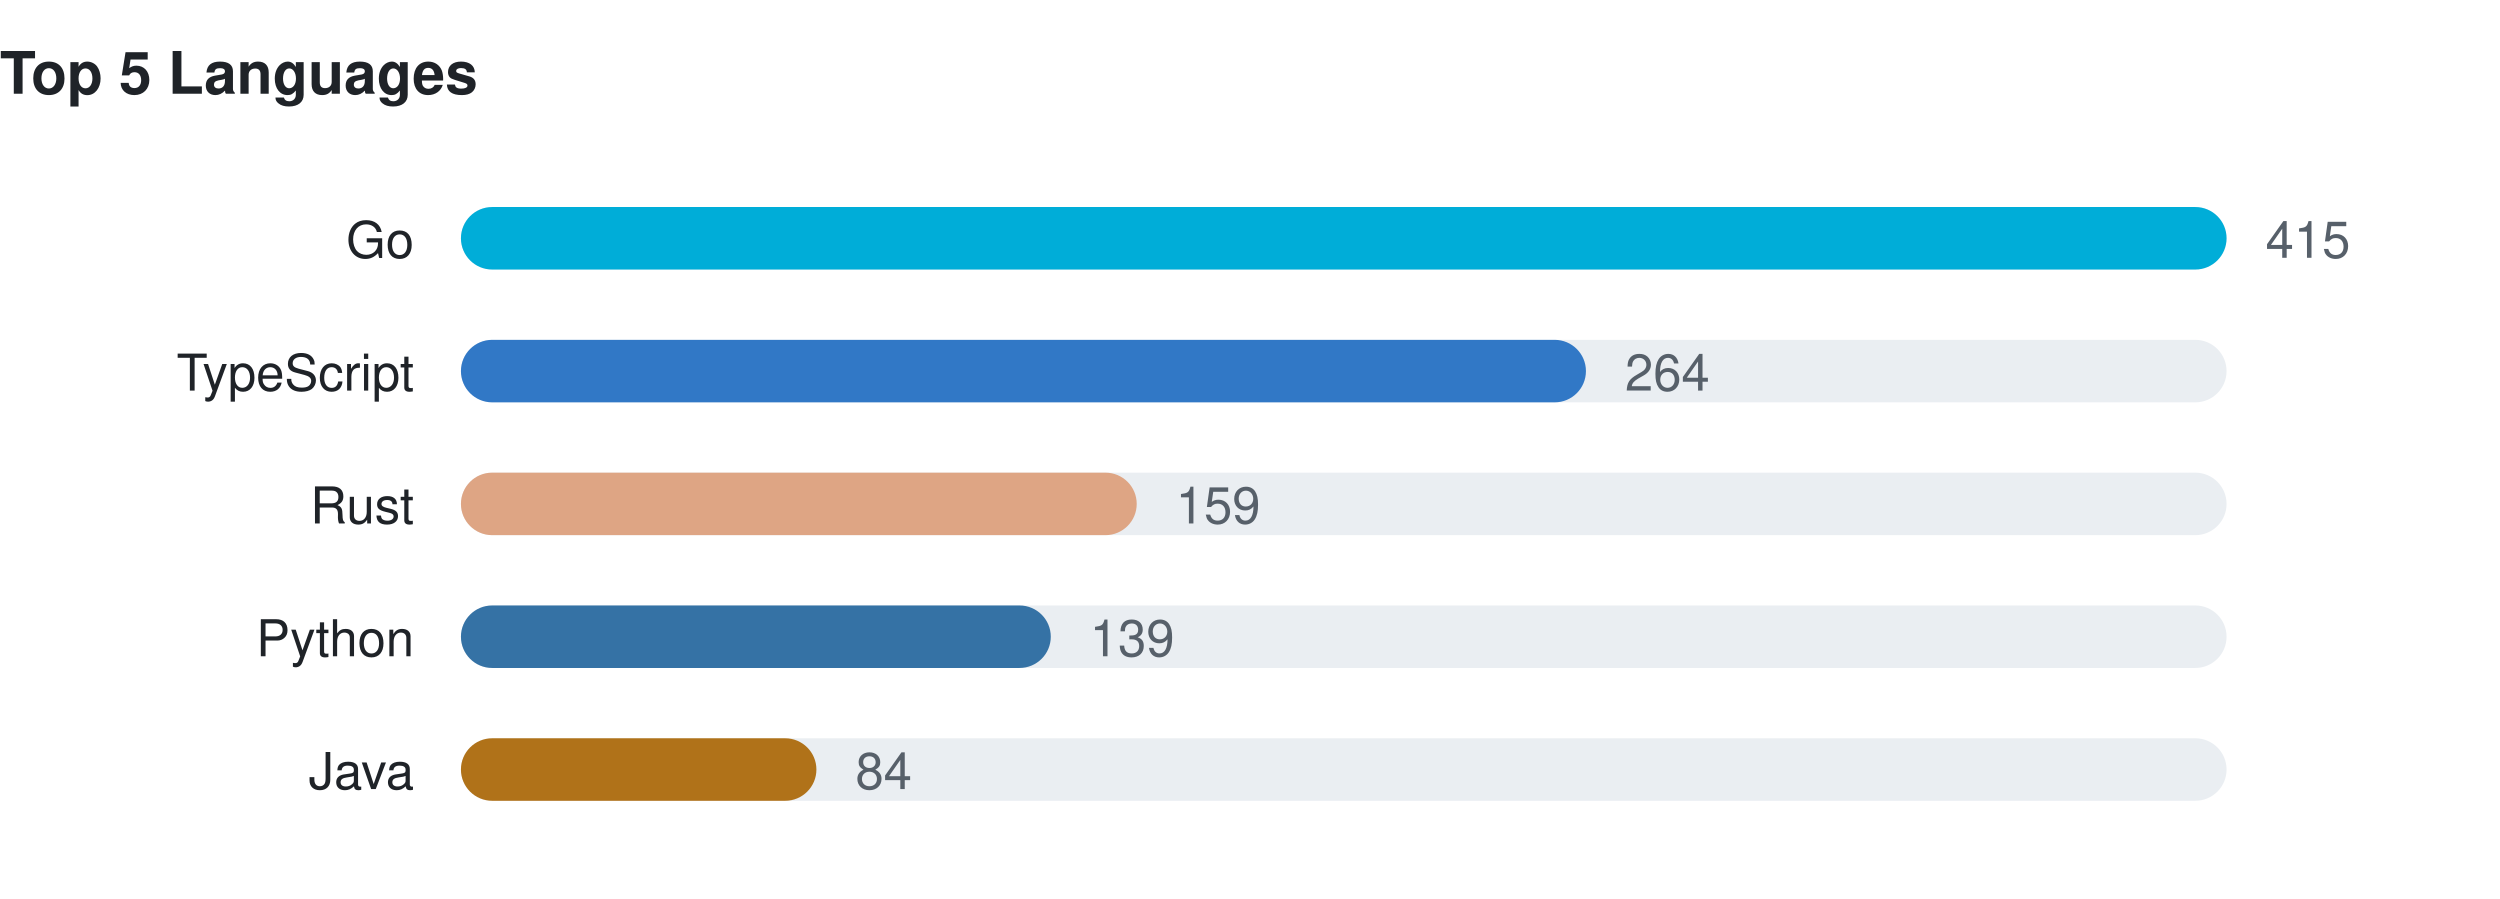
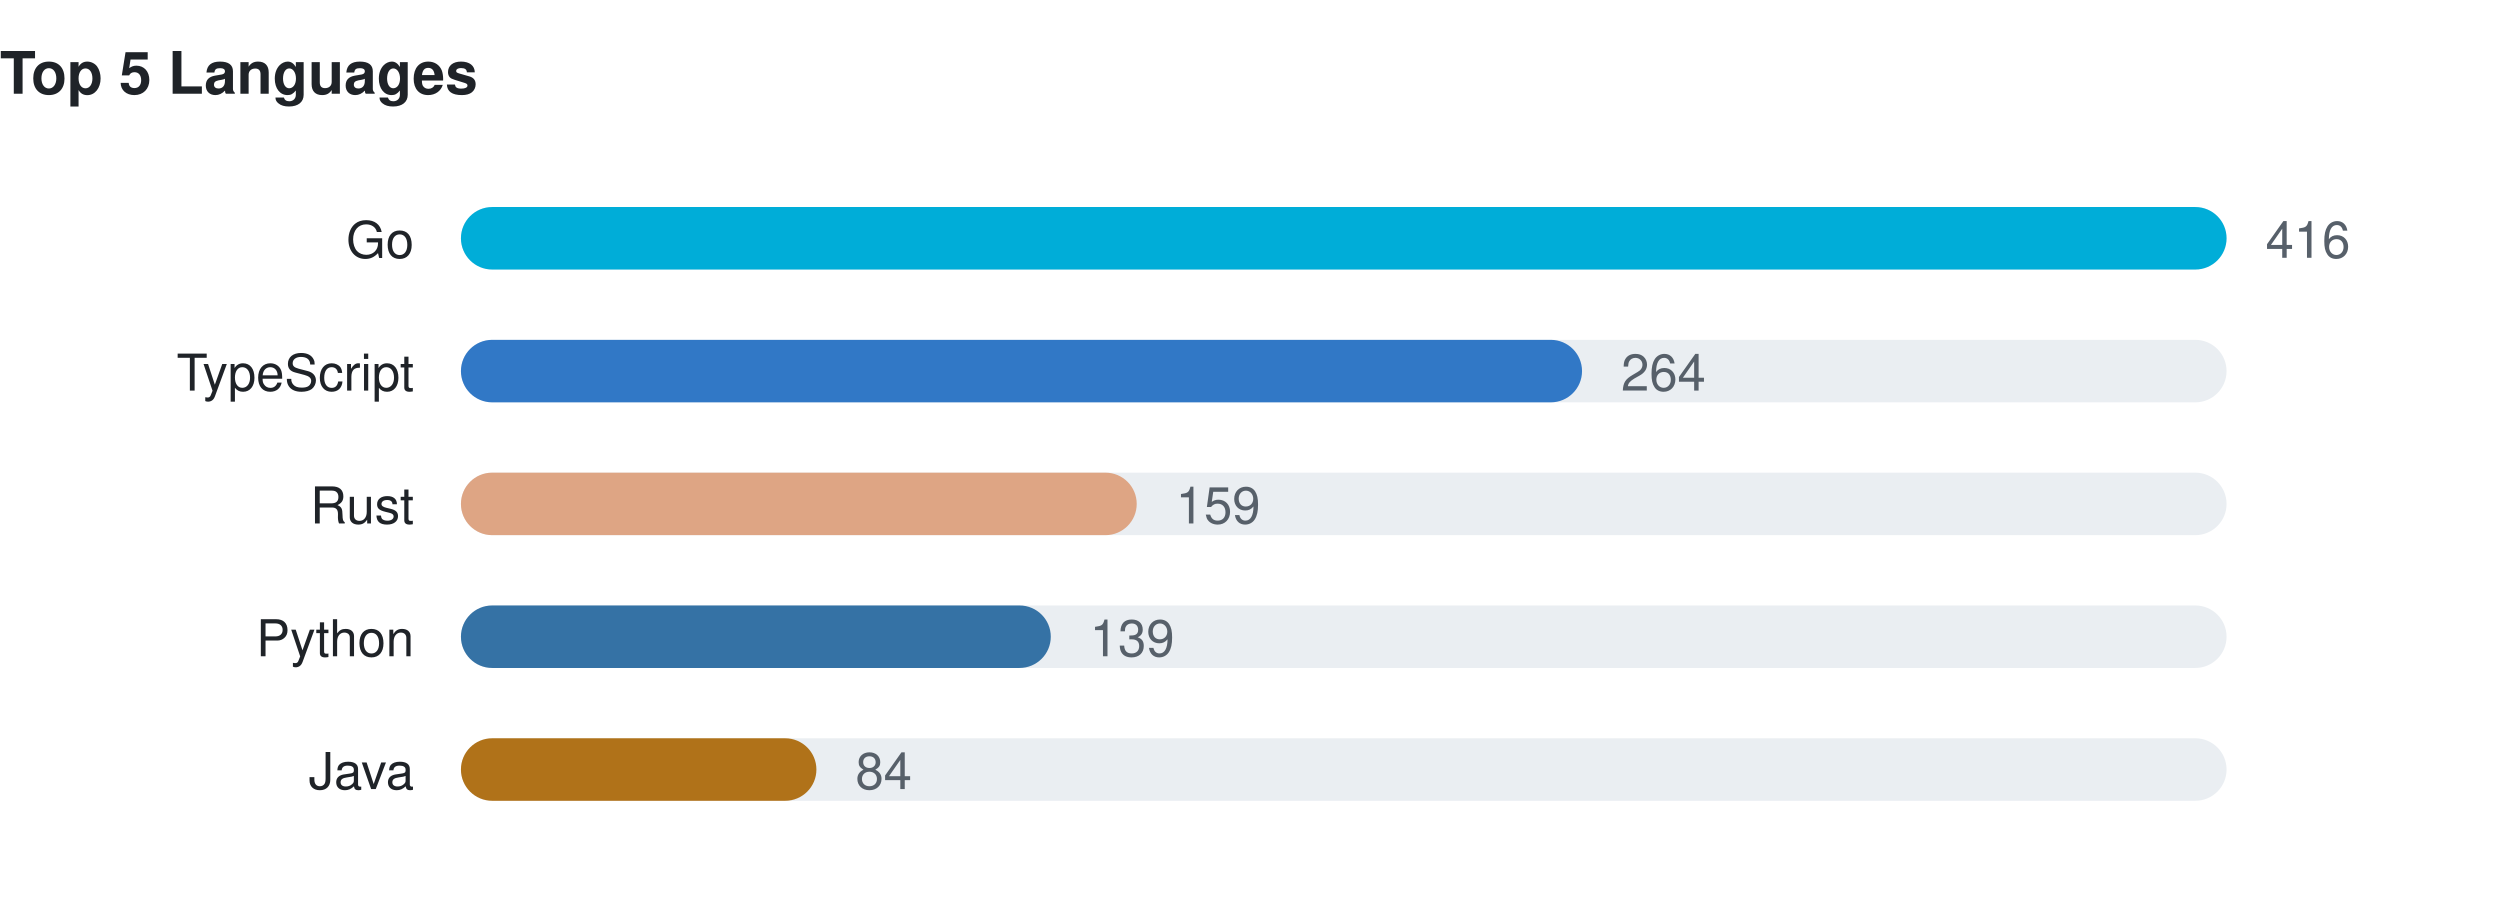
- <svg xmlns="http://www.w3.org/2000/svg" width="640" height="230" viewBox="0 0 640 230" role="img" aria-label="Top languages by solved problems: Go 415, TypeScript 264, Rust 159, Python 139, Java 84">
+ <svg xmlns="http://www.w3.org/2000/svg" width="640" height="230" viewBox="0 0 640 230" role="img" aria-label="Top languages by solved problems: Go 416, TypeScript 264, Rust 159, Python 139, Java 84">
  <style>
    text { font-family: -apple-system, BlinkMacSystemFont, "Segoe UI", Helvetica, Arial, sans-serif; }
    .title { font-size: 15px; font-weight: 600; fill: #1f2328; }
    .label { font-size: 13px; fill: #1f2328; }
    .count { font-size: 13px; fill: #57606a; }
    .track { fill: #eaeef2; }
    @media (prefers-color-scheme: dark) {
      .title { fill: #e6edf3; }
      .label { fill: #e6edf3; }
      .count { fill: #8b949e; }
      .track { fill: #30363d; }
    }
  </style>
  <text x="0" y="24" class="title">Top 5 Languages</text>
  <g transform="translate(0,44)">
    <text x="106" y="22.0" text-anchor="end" class="label">Go</text>
    <rect x="118" y="9.0" width="452" height="16" rx="8" class="track" />
    <rect x="118" y="9.0" width="452" height="16" rx="8" fill="#00ADD8" />
-     <text x="580" y="22.0" class="count">415</text>
+     <text x="580" y="22.0" class="count">416</text>
  </g>
  <g transform="translate(0,78)">
    <text x="106" y="22.0" text-anchor="end" class="label">TypeScript</text>
    <rect x="118" y="9.0" width="452" height="16" rx="8" class="track" />
-     <rect x="118" y="9.0" width="288" height="16" rx="8" fill="#3178C6" />
-     <text x="416" y="22.0" class="count">264</text>
+     <rect x="118" y="9.0" width="287" height="16" rx="8" fill="#3178C6" />
+     <text x="415" y="22.0" class="count">264</text>
  </g>
  <g transform="translate(0,112)">
    <text x="106" y="22.0" text-anchor="end" class="label">Rust</text>
    <rect x="118" y="9.0" width="452" height="16" rx="8" class="track" />
    <rect x="118" y="9.0" width="173" height="16" rx="8" fill="#DEA584" />
    <text x="301" y="22.0" class="count">159</text>
  </g>
  <g transform="translate(0,146)">
    <text x="106" y="22.0" text-anchor="end" class="label">Python</text>
    <rect x="118" y="9.0" width="452" height="16" rx="8" class="track" />
    <rect x="118" y="9.0" width="151" height="16" rx="8" fill="#3572A5" />
    <text x="279" y="22.0" class="count">139</text>
  </g>
  <g transform="translate(0,180)">
    <text x="106" y="22.0" text-anchor="end" class="label">Java</text>
    <rect x="118" y="9.0" width="452" height="16" rx="8" class="track" />
    <rect x="118" y="9.0" width="91" height="16" rx="8" fill="#B07219" />
    <text x="219" y="22.0" class="count">84</text>
  </g>
</svg>
